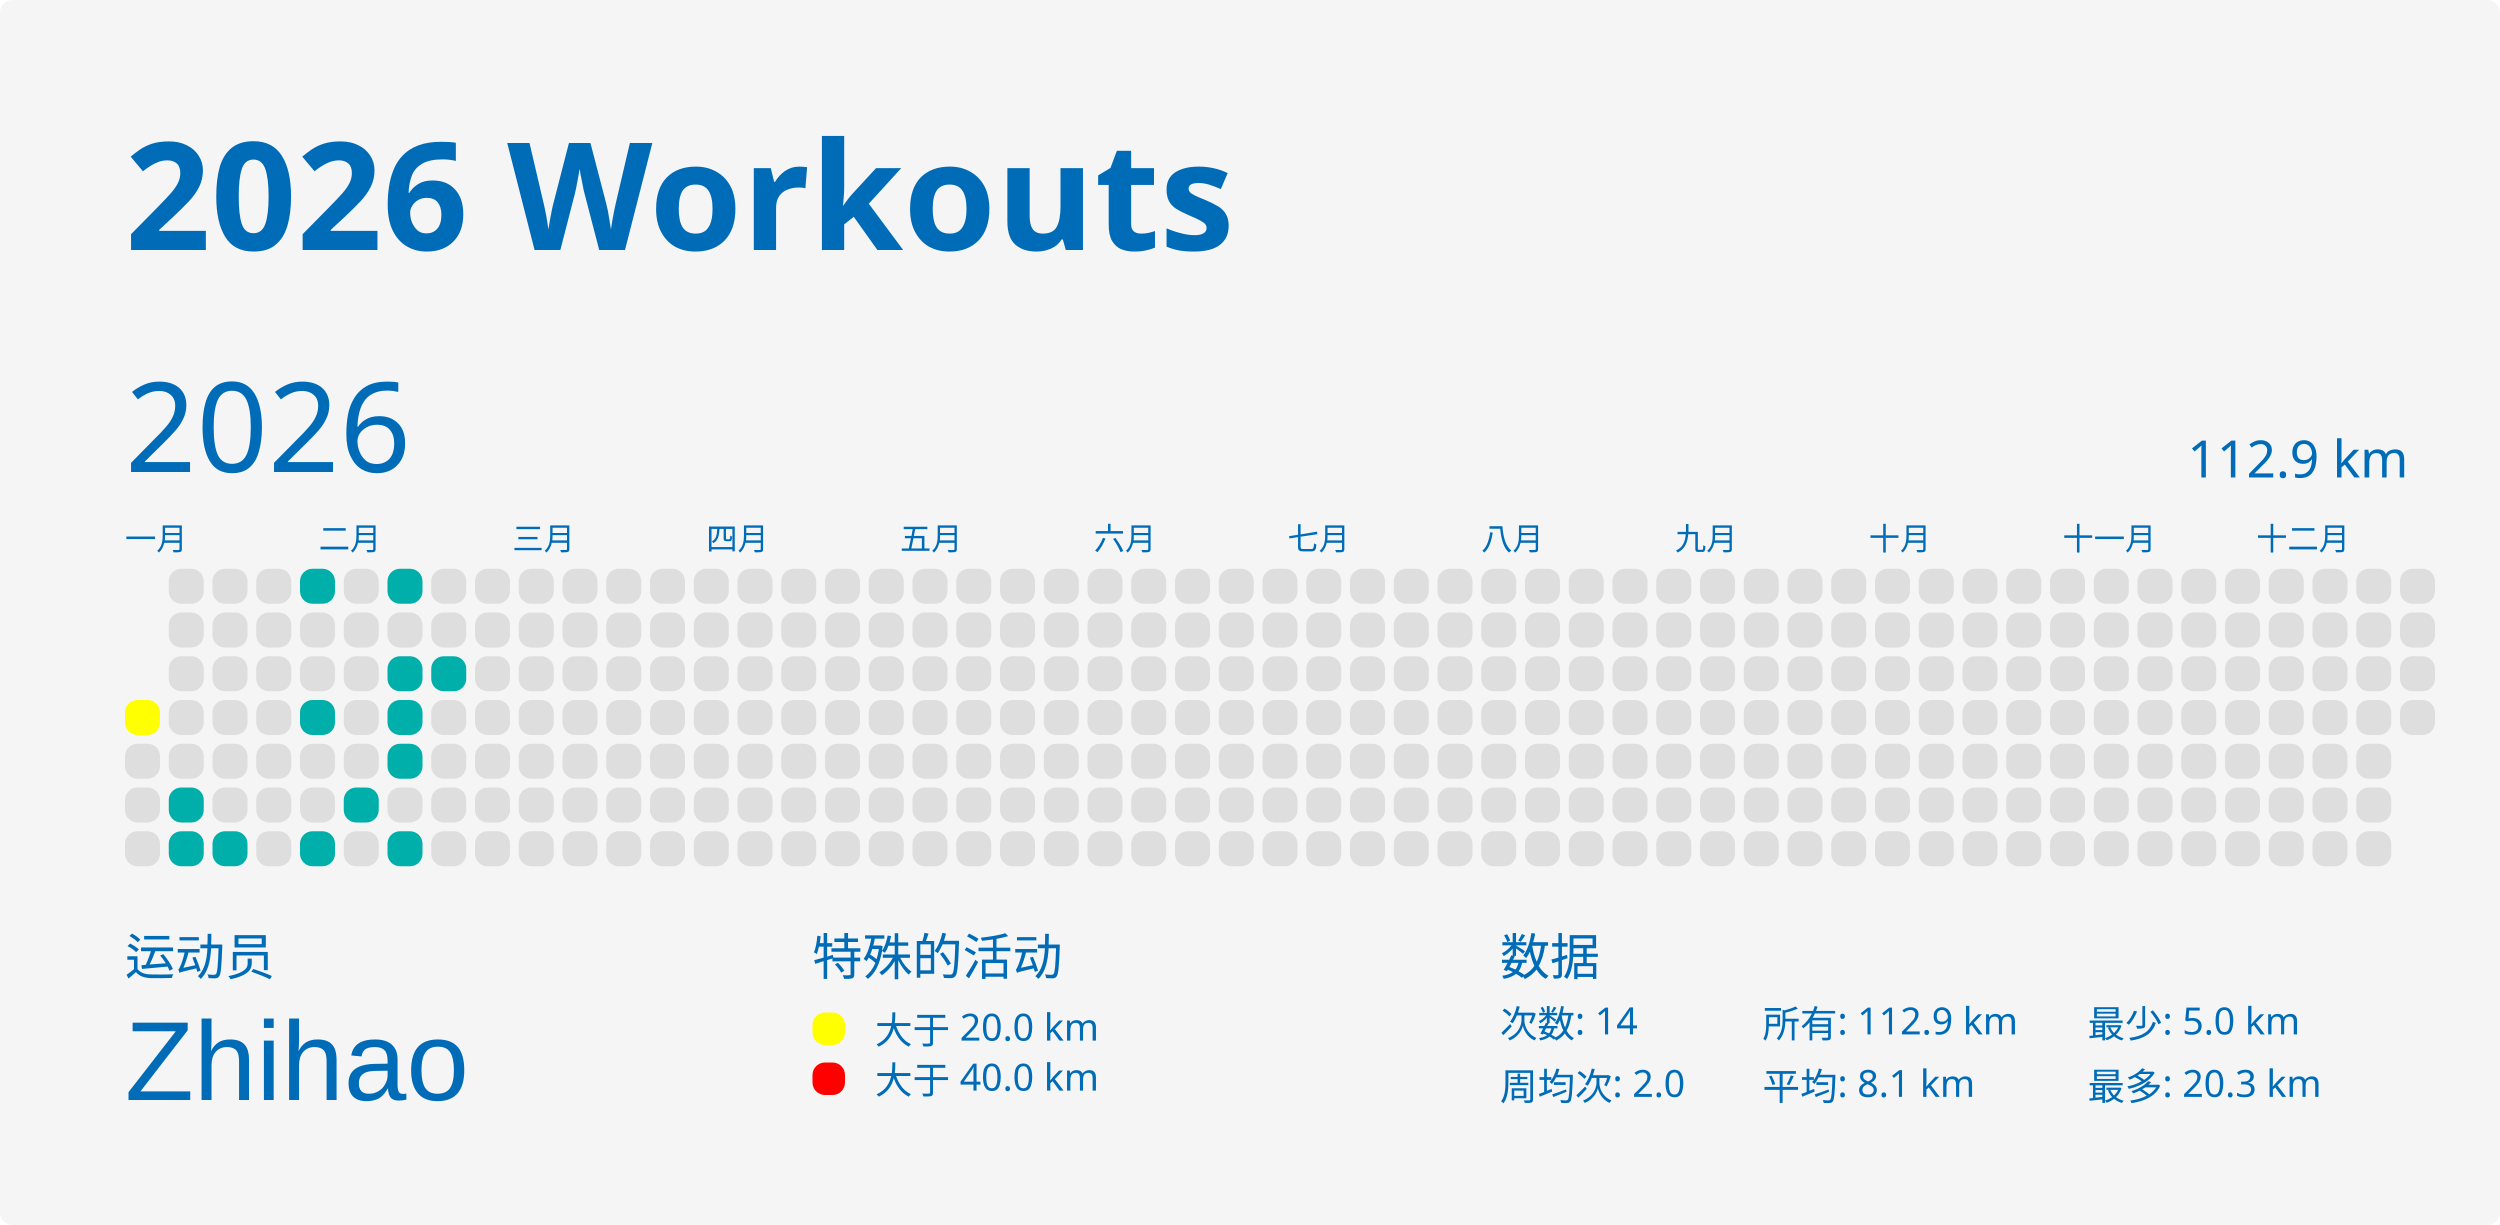
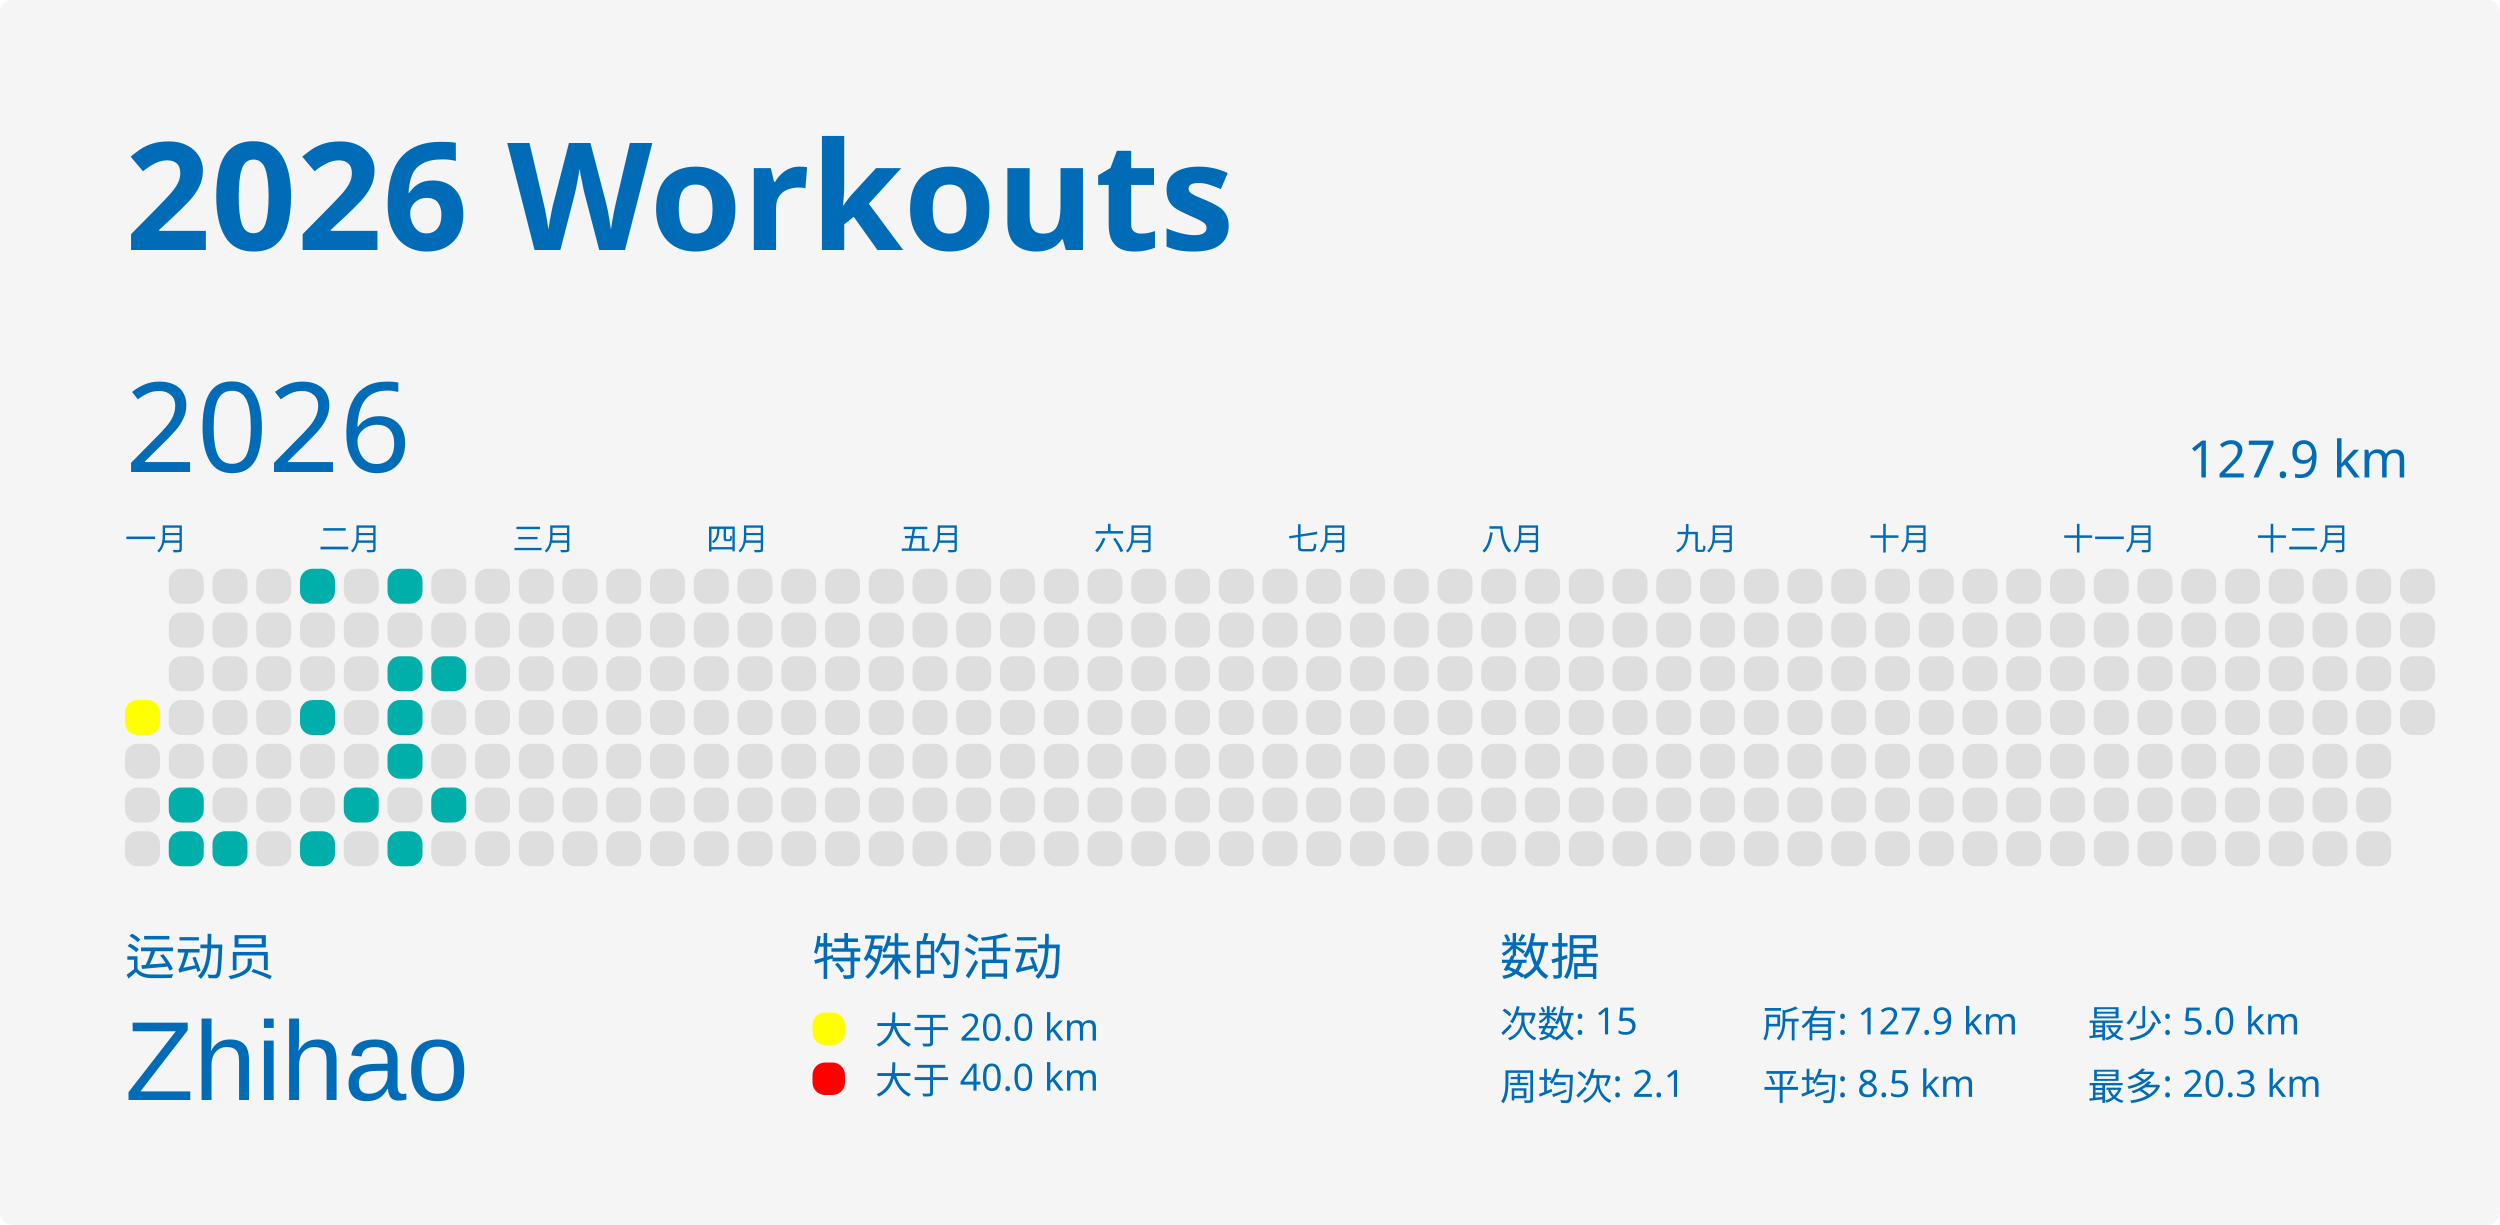
<svg xmlns="http://www.w3.org/2000/svg" baseProfile="full" height="98mm" version="1.1" viewBox="0,0,200,98" width="200mm">
  <defs />
  <rect fill="#f5f5f5" height="98" rx="1" ry="1" width="200" x="0" y="0" />
  <text fill="#006cb8" style="font-size:12px; font-family:MGI-Regular; font-weight:bold;" x="10" y="20">2026 Workouts</text>
  <text fill="#006cb8" style="font-size:4px; font-family:MGI-Regular" x="10" y="78">运动员</text>
  <text fill="#006cb8" style="font-size:9px; font-family:Arial" x="10" y="88">Zhihao</text>
  <text fill="#006cb8" style="font-size:4px; font-family:MGI-Regular" x="65" y="78">特殊的活动</text>
  <rect fill="yellow" height="2.6" rx="1" ry="1" width="2.6" x="65" y="81" />
  <text fill="#006cb8" style="font-size:3px; font-family:MGI-Regular" x="70" y="83.5">大于 20.0 km</text>
  <rect fill="red" height="2.6" rx="1" ry="1" width="2.6" x="65" y="85" />
  <text fill="#006cb8" style="font-size:3px; font-family:MGI-Regular" x="70" y="87.5">大于 40.0 km</text>
  <text fill="#006cb8" style="font-size:4px; font-family:MGI-Regular" x="120" y="78">数据</text>
-   <text fill="#006cb8" style="font-size:3px; font-family:MGI-Regular" x="120" y="83">次数: 14</text>
-   <text fill="#006cb8" style="font-size:3px; font-family:MGI-Regular" x="120" y="88">周均次: 2.0</text>
-   <text fill="#006cb8" style="font-size:3px; font-family:MGI-Regular" x="141" y="83">所有: 112.9 km</text>
-   <text fill="#006cb8" style="font-size:3px; font-family:MGI-Regular" x="141" y="88">平均: 8.1 km</text>
+   <text fill="#006cb8" style="font-size:3px; font-family:MGI-Regular" x="120" y="83">次数: 15</text>
+   <text fill="#006cb8" style="font-size:3px; font-family:MGI-Regular" x="120" y="88">周均次: 2.1</text>
+   <text fill="#006cb8" style="font-size:3px; font-family:MGI-Regular" x="141" y="83">所有: 127.9 km</text>
+   <text fill="#006cb8" style="font-size:3px; font-family:MGI-Regular" x="141" y="88">平均: 8.5 km</text>
  <text fill="#006cb8" style="font-size:3px; font-family:MGI-Regular" x="167" y="83">最少: 5.0 km</text>
  <text fill="#006cb8" style="font-size:3px; font-family:MGI-Regular" x="167" y="88">最多: 20.3 km</text>
  <text dominant-baseline="hanging" fill="#006cb8" style="font-size:10.0px; font-family:MGI-Regular;" x="10" y="30">2026</text>
-   <text dominant-baseline="hanging" fill="#006cb8" style="font-size:4.125px; font-family:MGI-Regular;" x="175" y="35">112.9 km</text>
+   <text dominant-baseline="hanging" fill="#006cb8" style="font-size:4.125px; font-family:MGI-Regular;" x="175" y="35">127.9 km</text>
  <text fill="#006cb8" style="font-size:2.5px; font-family:MGI-Regular" x="10.0" y="44">一月</text>
  <text fill="#006cb8" style="font-size:2.5px; font-family:MGI-Regular" x="25.5" y="44">二月</text>
  <text fill="#006cb8" style="font-size:2.5px; font-family:MGI-Regular" x="41.0" y="44">三月</text>
  <text fill="#006cb8" style="font-size:2.5px; font-family:MGI-Regular" x="56.5" y="44">四月</text>
  <text fill="#006cb8" style="font-size:2.5px; font-family:MGI-Regular" x="72.0" y="44">五月</text>
  <text fill="#006cb8" style="font-size:2.5px; font-family:MGI-Regular" x="87.5" y="44">六月</text>
  <text fill="#006cb8" style="font-size:2.5px; font-family:MGI-Regular" x="103.0" y="44">七月</text>
  <text fill="#006cb8" style="font-size:2.5px; font-family:MGI-Regular" x="118.5" y="44">八月</text>
  <text fill="#006cb8" style="font-size:2.5px; font-family:MGI-Regular" x="134.0" y="44">九月</text>
  <text fill="#006cb8" style="font-size:2.5px; font-family:MGI-Regular" x="149.5" y="44">十月</text>
  <text fill="#006cb8" style="font-size:2.5px; font-family:MGI-Regular" x="165.0" y="44">十一月</text>
  <text fill="#006cb8" style="font-size:2.5px; font-family:MGI-Regular" x="180.5" y="44">十二月</text>
  <rect fill="yellow" height="2.8" rx="1" ry="1" width="2.8" x="10.0" y="56.0" />
  <rect fill="#dedede" height="2.8" rx="1" ry="1" width="2.8" x="10.0" y="59.5" />
  <rect fill="#dedede" height="2.8" rx="1" ry="1" width="2.8" x="10.0" y="63.0" />
  <rect fill="#dedede" height="2.8" rx="1" ry="1" width="2.8" x="10.0" y="66.5" />
  <rect fill="#dedede" height="2.8" rx="1" ry="1" width="2.8" x="13.5" y="45.5" />
  <rect fill="#dedede" height="2.8" rx="1" ry="1" width="2.8" x="13.5" y="49.0" />
  <rect fill="#dedede" height="2.8" rx="1" ry="1" width="2.8" x="13.5" y="52.5" />
  <rect fill="#dedede" height="2.8" rx="1" ry="1" width="2.8" x="13.5" y="56.0" />
  <rect fill="#dedede" height="2.8" rx="1" ry="1" width="2.8" x="13.5" y="59.5" />
  <rect fill="#00AFAA" height="2.8" rx="1" ry="1" width="2.8" x="13.5" y="63.0" />
  <rect fill="#00AFAA" height="2.8" rx="1" ry="1" width="2.8" x="13.5" y="66.5" />
  <rect fill="#dedede" height="2.8" rx="1" ry="1" width="2.8" x="17.0" y="45.5" />
  <rect fill="#dedede" height="2.8" rx="1" ry="1" width="2.8" x="17.0" y="49.0" />
  <rect fill="#dedede" height="2.8" rx="1" ry="1" width="2.8" x="17.0" y="52.5" />
  <rect fill="#dedede" height="2.8" rx="1" ry="1" width="2.8" x="17.0" y="56.0" />
  <rect fill="#dedede" height="2.8" rx="1" ry="1" width="2.8" x="17.0" y="59.5" />
  <rect fill="#dedede" height="2.8" rx="1" ry="1" width="2.8" x="17.0" y="63.0" />
  <rect fill="#00AFAA" height="2.8" rx="1" ry="1" width="2.8" x="17.0" y="66.5" />
  <rect fill="#dedede" height="2.8" rx="1" ry="1" width="2.8" x="20.5" y="45.5" />
  <rect fill="#dedede" height="2.8" rx="1" ry="1" width="2.8" x="20.5" y="49.0" />
  <rect fill="#dedede" height="2.8" rx="1" ry="1" width="2.8" x="20.5" y="52.5" />
  <rect fill="#dedede" height="2.8" rx="1" ry="1" width="2.8" x="20.5" y="56.0" />
  <rect fill="#dedede" height="2.8" rx="1" ry="1" width="2.8" x="20.5" y="59.5" />
  <rect fill="#dedede" height="2.8" rx="1" ry="1" width="2.8" x="20.5" y="63.0" />
  <rect fill="#dedede" height="2.8" rx="1" ry="1" width="2.8" x="20.5" y="66.5" />
  <rect fill="#00AFAA" height="2.8" rx="1" ry="1" width="2.8" x="24.0" y="45.5" />
  <rect fill="#dedede" height="2.8" rx="1" ry="1" width="2.8" x="24.0" y="49.0" />
  <rect fill="#dedede" height="2.8" rx="1" ry="1" width="2.8" x="24.0" y="52.5" />
  <rect fill="#00AFAA" height="2.8" rx="1" ry="1" width="2.8" x="24.0" y="56.0" />
  <rect fill="#dedede" height="2.8" rx="1" ry="1" width="2.8" x="24.0" y="59.5" />
  <rect fill="#dedede" height="2.8" rx="1" ry="1" width="2.8" x="24.0" y="63.0" />
  <rect fill="#00AFAA" height="2.8" rx="1" ry="1" width="2.8" x="24.0" y="66.5" />
  <rect fill="#dedede" height="2.8" rx="1" ry="1" width="2.8" x="27.5" y="45.5" />
  <rect fill="#dedede" height="2.8" rx="1" ry="1" width="2.8" x="27.5" y="49.0" />
  <rect fill="#dedede" height="2.8" rx="1" ry="1" width="2.8" x="27.5" y="52.5" />
  <rect fill="#dedede" height="2.8" rx="1" ry="1" width="2.8" x="27.5" y="56.0" />
  <rect fill="#dedede" height="2.8" rx="1" ry="1" width="2.8" x="27.5" y="59.5" />
  <rect fill="#00AFAA" height="2.8" rx="1" ry="1" width="2.8" x="27.5" y="63.0" />
  <rect fill="#dedede" height="2.8" rx="1" ry="1" width="2.8" x="27.5" y="66.5" />
  <rect fill="#00AFAA" height="2.8" rx="1" ry="1" width="2.8" x="31.0" y="45.5" />
  <rect fill="#dedede" height="2.8" rx="1" ry="1" width="2.8" x="31.0" y="49.0" />
  <rect fill="#00AFAA" height="2.8" rx="1" ry="1" width="2.8" x="31.0" y="52.5" />
  <rect fill="#00AFAA" height="2.8" rx="1" ry="1" width="2.8" x="31.0" y="56.0" />
  <rect fill="#00AFAA" height="2.8" rx="1" ry="1" width="2.8" x="31.0" y="59.5" />
  <rect fill="#dedede" height="2.8" rx="1" ry="1" width="2.8" x="31.0" y="63.0" />
  <rect fill="#00AFAA" height="2.8" rx="1" ry="1" width="2.8" x="31.0" y="66.5" />
  <rect fill="#dedede" height="2.8" rx="1" ry="1" width="2.8" x="34.5" y="45.5" />
  <rect fill="#dedede" height="2.8" rx="1" ry="1" width="2.8" x="34.5" y="49.0" />
  <rect fill="#00AFAA" height="2.8" rx="1" ry="1" width="2.8" x="34.5" y="52.5" />
  <rect fill="#dedede" height="2.8" rx="1" ry="1" width="2.8" x="34.5" y="56.0" />
  <rect fill="#dedede" height="2.8" rx="1" ry="1" width="2.8" x="34.5" y="59.5" />
-   <rect fill="#dedede" height="2.8" rx="1" ry="1" width="2.8" x="34.5" y="63.0" />
+   <rect fill="#00AFAA" height="2.8" rx="1" ry="1" width="2.8" x="34.5" y="63.0" />
  <rect fill="#dedede" height="2.8" rx="1" ry="1" width="2.8" x="34.5" y="66.5" />
  <rect fill="#dedede" height="2.8" rx="1" ry="1" width="2.8" x="38.0" y="45.5" />
  <rect fill="#dedede" height="2.8" rx="1" ry="1" width="2.8" x="38.0" y="49.0" />
  <rect fill="#dedede" height="2.8" rx="1" ry="1" width="2.8" x="38.0" y="52.5" />
  <rect fill="#dedede" height="2.8" rx="1" ry="1" width="2.8" x="38.0" y="56.0" />
  <rect fill="#dedede" height="2.8" rx="1" ry="1" width="2.8" x="38.0" y="59.5" />
  <rect fill="#dedede" height="2.8" rx="1" ry="1" width="2.8" x="38.0" y="63.0" />
  <rect fill="#dedede" height="2.8" rx="1" ry="1" width="2.8" x="38.0" y="66.5" />
  <rect fill="#dedede" height="2.8" rx="1" ry="1" width="2.8" x="41.5" y="45.5" />
  <rect fill="#dedede" height="2.8" rx="1" ry="1" width="2.8" x="41.5" y="49.0" />
  <rect fill="#dedede" height="2.8" rx="1" ry="1" width="2.8" x="41.5" y="52.5" />
  <rect fill="#dedede" height="2.8" rx="1" ry="1" width="2.8" x="41.5" y="56.0" />
  <rect fill="#dedede" height="2.8" rx="1" ry="1" width="2.8" x="41.5" y="59.5" />
  <rect fill="#dedede" height="2.8" rx="1" ry="1" width="2.8" x="41.5" y="63.0" />
  <rect fill="#dedede" height="2.8" rx="1" ry="1" width="2.8" x="41.5" y="66.5" />
  <rect fill="#dedede" height="2.8" rx="1" ry="1" width="2.8" x="45.0" y="45.5" />
  <rect fill="#dedede" height="2.8" rx="1" ry="1" width="2.8" x="45.0" y="49.0" />
  <rect fill="#dedede" height="2.8" rx="1" ry="1" width="2.8" x="45.0" y="52.5" />
  <rect fill="#dedede" height="2.8" rx="1" ry="1" width="2.8" x="45.0" y="56.0" />
  <rect fill="#dedede" height="2.8" rx="1" ry="1" width="2.8" x="45.0" y="59.5" />
  <rect fill="#dedede" height="2.8" rx="1" ry="1" width="2.8" x="45.0" y="63.0" />
  <rect fill="#dedede" height="2.8" rx="1" ry="1" width="2.8" x="45.0" y="66.5" />
  <rect fill="#dedede" height="2.8" rx="1" ry="1" width="2.8" x="48.5" y="45.5" />
  <rect fill="#dedede" height="2.8" rx="1" ry="1" width="2.8" x="48.5" y="49.0" />
  <rect fill="#dedede" height="2.8" rx="1" ry="1" width="2.8" x="48.5" y="52.5" />
  <rect fill="#dedede" height="2.8" rx="1" ry="1" width="2.8" x="48.5" y="56.0" />
  <rect fill="#dedede" height="2.8" rx="1" ry="1" width="2.8" x="48.5" y="59.5" />
  <rect fill="#dedede" height="2.8" rx="1" ry="1" width="2.8" x="48.5" y="63.0" />
  <rect fill="#dedede" height="2.8" rx="1" ry="1" width="2.8" x="48.5" y="66.5" />
  <rect fill="#dedede" height="2.8" rx="1" ry="1" width="2.8" x="52.0" y="45.5" />
  <rect fill="#dedede" height="2.8" rx="1" ry="1" width="2.8" x="52.0" y="49.0" />
  <rect fill="#dedede" height="2.8" rx="1" ry="1" width="2.8" x="52.0" y="52.5" />
  <rect fill="#dedede" height="2.8" rx="1" ry="1" width="2.8" x="52.0" y="56.0" />
  <rect fill="#dedede" height="2.8" rx="1" ry="1" width="2.8" x="52.0" y="59.5" />
  <rect fill="#dedede" height="2.8" rx="1" ry="1" width="2.8" x="52.0" y="63.0" />
  <rect fill="#dedede" height="2.8" rx="1" ry="1" width="2.8" x="52.0" y="66.5" />
  <rect fill="#dedede" height="2.8" rx="1" ry="1" width="2.8" x="55.5" y="45.5" />
  <rect fill="#dedede" height="2.8" rx="1" ry="1" width="2.8" x="55.5" y="49.0" />
  <rect fill="#dedede" height="2.8" rx="1" ry="1" width="2.8" x="55.5" y="52.5" />
  <rect fill="#dedede" height="2.8" rx="1" ry="1" width="2.8" x="55.5" y="56.0" />
  <rect fill="#dedede" height="2.8" rx="1" ry="1" width="2.8" x="55.5" y="59.5" />
  <rect fill="#dedede" height="2.8" rx="1" ry="1" width="2.8" x="55.5" y="63.0" />
  <rect fill="#dedede" height="2.8" rx="1" ry="1" width="2.8" x="55.5" y="66.5" />
  <rect fill="#dedede" height="2.8" rx="1" ry="1" width="2.8" x="59.0" y="45.5" />
  <rect fill="#dedede" height="2.8" rx="1" ry="1" width="2.8" x="59.0" y="49.0" />
  <rect fill="#dedede" height="2.8" rx="1" ry="1" width="2.8" x="59.0" y="52.5" />
  <rect fill="#dedede" height="2.8" rx="1" ry="1" width="2.8" x="59.0" y="56.0" />
  <rect fill="#dedede" height="2.8" rx="1" ry="1" width="2.8" x="59.0" y="59.5" />
  <rect fill="#dedede" height="2.8" rx="1" ry="1" width="2.8" x="59.0" y="63.0" />
  <rect fill="#dedede" height="2.8" rx="1" ry="1" width="2.8" x="59.0" y="66.5" />
  <rect fill="#dedede" height="2.8" rx="1" ry="1" width="2.8" x="62.5" y="45.5" />
  <rect fill="#dedede" height="2.8" rx="1" ry="1" width="2.8" x="62.5" y="49.0" />
  <rect fill="#dedede" height="2.8" rx="1" ry="1" width="2.8" x="62.5" y="52.5" />
  <rect fill="#dedede" height="2.8" rx="1" ry="1" width="2.8" x="62.5" y="56.0" />
  <rect fill="#dedede" height="2.8" rx="1" ry="1" width="2.8" x="62.5" y="59.5" />
  <rect fill="#dedede" height="2.8" rx="1" ry="1" width="2.8" x="62.5" y="63.0" />
  <rect fill="#dedede" height="2.8" rx="1" ry="1" width="2.8" x="62.5" y="66.5" />
  <rect fill="#dedede" height="2.8" rx="1" ry="1" width="2.8" x="66.0" y="45.5" />
  <rect fill="#dedede" height="2.8" rx="1" ry="1" width="2.8" x="66.0" y="49.0" />
  <rect fill="#dedede" height="2.8" rx="1" ry="1" width="2.8" x="66.0" y="52.5" />
  <rect fill="#dedede" height="2.8" rx="1" ry="1" width="2.8" x="66.0" y="56.0" />
  <rect fill="#dedede" height="2.8" rx="1" ry="1" width="2.8" x="66.0" y="59.5" />
  <rect fill="#dedede" height="2.8" rx="1" ry="1" width="2.8" x="66.0" y="63.0" />
  <rect fill="#dedede" height="2.8" rx="1" ry="1" width="2.8" x="66.0" y="66.5" />
  <rect fill="#dedede" height="2.8" rx="1" ry="1" width="2.8" x="69.5" y="45.5" />
  <rect fill="#dedede" height="2.8" rx="1" ry="1" width="2.8" x="69.5" y="49.0" />
  <rect fill="#dedede" height="2.8" rx="1" ry="1" width="2.8" x="69.5" y="52.5" />
  <rect fill="#dedede" height="2.8" rx="1" ry="1" width="2.8" x="69.5" y="56.0" />
  <rect fill="#dedede" height="2.8" rx="1" ry="1" width="2.8" x="69.5" y="59.5" />
  <rect fill="#dedede" height="2.8" rx="1" ry="1" width="2.8" x="69.5" y="63.0" />
  <rect fill="#dedede" height="2.8" rx="1" ry="1" width="2.8" x="69.5" y="66.5" />
  <rect fill="#dedede" height="2.8" rx="1" ry="1" width="2.8" x="73.0" y="45.5" />
  <rect fill="#dedede" height="2.8" rx="1" ry="1" width="2.8" x="73.0" y="49.0" />
  <rect fill="#dedede" height="2.8" rx="1" ry="1" width="2.8" x="73.0" y="52.5" />
  <rect fill="#dedede" height="2.8" rx="1" ry="1" width="2.8" x="73.0" y="56.0" />
  <rect fill="#dedede" height="2.8" rx="1" ry="1" width="2.8" x="73.0" y="59.5" />
  <rect fill="#dedede" height="2.8" rx="1" ry="1" width="2.8" x="73.0" y="63.0" />
  <rect fill="#dedede" height="2.8" rx="1" ry="1" width="2.8" x="73.0" y="66.5" />
  <rect fill="#dedede" height="2.8" rx="1" ry="1" width="2.8" x="76.5" y="45.5" />
  <rect fill="#dedede" height="2.8" rx="1" ry="1" width="2.8" x="76.5" y="49.0" />
  <rect fill="#dedede" height="2.8" rx="1" ry="1" width="2.8" x="76.5" y="52.5" />
  <rect fill="#dedede" height="2.8" rx="1" ry="1" width="2.8" x="76.5" y="56.0" />
  <rect fill="#dedede" height="2.8" rx="1" ry="1" width="2.8" x="76.5" y="59.5" />
  <rect fill="#dedede" height="2.8" rx="1" ry="1" width="2.8" x="76.5" y="63.0" />
  <rect fill="#dedede" height="2.8" rx="1" ry="1" width="2.8" x="76.5" y="66.5" />
  <rect fill="#dedede" height="2.8" rx="1" ry="1" width="2.8" x="80.0" y="45.5" />
  <rect fill="#dedede" height="2.8" rx="1" ry="1" width="2.8" x="80.0" y="49.0" />
  <rect fill="#dedede" height="2.8" rx="1" ry="1" width="2.8" x="80.0" y="52.5" />
  <rect fill="#dedede" height="2.8" rx="1" ry="1" width="2.8" x="80.0" y="56.0" />
  <rect fill="#dedede" height="2.8" rx="1" ry="1" width="2.8" x="80.0" y="59.5" />
  <rect fill="#dedede" height="2.8" rx="1" ry="1" width="2.8" x="80.0" y="63.0" />
  <rect fill="#dedede" height="2.8" rx="1" ry="1" width="2.8" x="80.0" y="66.5" />
  <rect fill="#dedede" height="2.8" rx="1" ry="1" width="2.8" x="83.5" y="45.5" />
  <rect fill="#dedede" height="2.8" rx="1" ry="1" width="2.8" x="83.5" y="49.0" />
  <rect fill="#dedede" height="2.8" rx="1" ry="1" width="2.8" x="83.5" y="52.5" />
  <rect fill="#dedede" height="2.8" rx="1" ry="1" width="2.8" x="83.5" y="56.0" />
  <rect fill="#dedede" height="2.8" rx="1" ry="1" width="2.8" x="83.5" y="59.5" />
  <rect fill="#dedede" height="2.8" rx="1" ry="1" width="2.8" x="83.5" y="63.0" />
  <rect fill="#dedede" height="2.8" rx="1" ry="1" width="2.8" x="83.5" y="66.5" />
  <rect fill="#dedede" height="2.8" rx="1" ry="1" width="2.8" x="87.0" y="45.5" />
  <rect fill="#dedede" height="2.8" rx="1" ry="1" width="2.8" x="87.0" y="49.0" />
  <rect fill="#dedede" height="2.8" rx="1" ry="1" width="2.8" x="87.0" y="52.5" />
  <rect fill="#dedede" height="2.8" rx="1" ry="1" width="2.8" x="87.0" y="56.0" />
  <rect fill="#dedede" height="2.8" rx="1" ry="1" width="2.8" x="87.0" y="59.5" />
  <rect fill="#dedede" height="2.8" rx="1" ry="1" width="2.8" x="87.0" y="63.0" />
  <rect fill="#dedede" height="2.8" rx="1" ry="1" width="2.8" x="87.0" y="66.5" />
  <rect fill="#dedede" height="2.8" rx="1" ry="1" width="2.8" x="90.5" y="45.5" />
  <rect fill="#dedede" height="2.8" rx="1" ry="1" width="2.8" x="90.5" y="49.0" />
  <rect fill="#dedede" height="2.8" rx="1" ry="1" width="2.8" x="90.5" y="52.5" />
  <rect fill="#dedede" height="2.8" rx="1" ry="1" width="2.8" x="90.5" y="56.0" />
  <rect fill="#dedede" height="2.8" rx="1" ry="1" width="2.8" x="90.5" y="59.5" />
  <rect fill="#dedede" height="2.8" rx="1" ry="1" width="2.8" x="90.5" y="63.0" />
  <rect fill="#dedede" height="2.8" rx="1" ry="1" width="2.8" x="90.5" y="66.5" />
  <rect fill="#dedede" height="2.8" rx="1" ry="1" width="2.8" x="94.0" y="45.5" />
  <rect fill="#dedede" height="2.8" rx="1" ry="1" width="2.8" x="94.0" y="49.0" />
  <rect fill="#dedede" height="2.8" rx="1" ry="1" width="2.8" x="94.0" y="52.5" />
  <rect fill="#dedede" height="2.8" rx="1" ry="1" width="2.8" x="94.0" y="56.0" />
  <rect fill="#dedede" height="2.8" rx="1" ry="1" width="2.8" x="94.0" y="59.5" />
  <rect fill="#dedede" height="2.8" rx="1" ry="1" width="2.8" x="94.0" y="63.0" />
  <rect fill="#dedede" height="2.8" rx="1" ry="1" width="2.8" x="94.0" y="66.5" />
  <rect fill="#dedede" height="2.8" rx="1" ry="1" width="2.8" x="97.5" y="45.5" />
  <rect fill="#dedede" height="2.8" rx="1" ry="1" width="2.8" x="97.5" y="49.0" />
  <rect fill="#dedede" height="2.8" rx="1" ry="1" width="2.8" x="97.5" y="52.5" />
  <rect fill="#dedede" height="2.8" rx="1" ry="1" width="2.8" x="97.5" y="56.0" />
  <rect fill="#dedede" height="2.8" rx="1" ry="1" width="2.8" x="97.5" y="59.5" />
  <rect fill="#dedede" height="2.8" rx="1" ry="1" width="2.8" x="97.5" y="63.0" />
  <rect fill="#dedede" height="2.8" rx="1" ry="1" width="2.8" x="97.5" y="66.5" />
  <rect fill="#dedede" height="2.8" rx="1" ry="1" width="2.8" x="101.0" y="45.5" />
  <rect fill="#dedede" height="2.8" rx="1" ry="1" width="2.8" x="101.0" y="49.0" />
  <rect fill="#dedede" height="2.8" rx="1" ry="1" width="2.8" x="101.0" y="52.5" />
  <rect fill="#dedede" height="2.8" rx="1" ry="1" width="2.8" x="101.0" y="56.0" />
  <rect fill="#dedede" height="2.8" rx="1" ry="1" width="2.8" x="101.0" y="59.5" />
  <rect fill="#dedede" height="2.8" rx="1" ry="1" width="2.8" x="101.0" y="63.0" />
  <rect fill="#dedede" height="2.8" rx="1" ry="1" width="2.8" x="101.0" y="66.5" />
  <rect fill="#dedede" height="2.8" rx="1" ry="1" width="2.8" x="104.5" y="45.5" />
  <rect fill="#dedede" height="2.8" rx="1" ry="1" width="2.8" x="104.5" y="49.0" />
  <rect fill="#dedede" height="2.8" rx="1" ry="1" width="2.8" x="104.5" y="52.5" />
  <rect fill="#dedede" height="2.8" rx="1" ry="1" width="2.8" x="104.5" y="56.0" />
  <rect fill="#dedede" height="2.8" rx="1" ry="1" width="2.8" x="104.5" y="59.5" />
  <rect fill="#dedede" height="2.8" rx="1" ry="1" width="2.8" x="104.5" y="63.0" />
  <rect fill="#dedede" height="2.8" rx="1" ry="1" width="2.8" x="104.5" y="66.5" />
  <rect fill="#dedede" height="2.8" rx="1" ry="1" width="2.8" x="108.0" y="45.5" />
  <rect fill="#dedede" height="2.8" rx="1" ry="1" width="2.8" x="108.0" y="49.0" />
  <rect fill="#dedede" height="2.8" rx="1" ry="1" width="2.8" x="108.0" y="52.5" />
  <rect fill="#dedede" height="2.8" rx="1" ry="1" width="2.8" x="108.0" y="56.0" />
  <rect fill="#dedede" height="2.8" rx="1" ry="1" width="2.8" x="108.0" y="59.5" />
  <rect fill="#dedede" height="2.8" rx="1" ry="1" width="2.8" x="108.0" y="63.0" />
  <rect fill="#dedede" height="2.8" rx="1" ry="1" width="2.8" x="108.0" y="66.5" />
  <rect fill="#dedede" height="2.8" rx="1" ry="1" width="2.8" x="111.5" y="45.5" />
  <rect fill="#dedede" height="2.8" rx="1" ry="1" width="2.8" x="111.5" y="49.0" />
  <rect fill="#dedede" height="2.8" rx="1" ry="1" width="2.8" x="111.5" y="52.5" />
  <rect fill="#dedede" height="2.8" rx="1" ry="1" width="2.8" x="111.5" y="56.0" />
  <rect fill="#dedede" height="2.8" rx="1" ry="1" width="2.8" x="111.5" y="59.5" />
  <rect fill="#dedede" height="2.8" rx="1" ry="1" width="2.8" x="111.5" y="63.0" />
  <rect fill="#dedede" height="2.8" rx="1" ry="1" width="2.8" x="111.5" y="66.5" />
  <rect fill="#dedede" height="2.8" rx="1" ry="1" width="2.8" x="115.0" y="45.5" />
  <rect fill="#dedede" height="2.8" rx="1" ry="1" width="2.8" x="115.0" y="49.0" />
  <rect fill="#dedede" height="2.8" rx="1" ry="1" width="2.8" x="115.0" y="52.5" />
  <rect fill="#dedede" height="2.8" rx="1" ry="1" width="2.8" x="115.0" y="56.0" />
  <rect fill="#dedede" height="2.8" rx="1" ry="1" width="2.8" x="115.0" y="59.5" />
  <rect fill="#dedede" height="2.8" rx="1" ry="1" width="2.8" x="115.0" y="63.0" />
  <rect fill="#dedede" height="2.8" rx="1" ry="1" width="2.8" x="115.0" y="66.5" />
  <rect fill="#dedede" height="2.8" rx="1" ry="1" width="2.8" x="118.5" y="45.5" />
  <rect fill="#dedede" height="2.8" rx="1" ry="1" width="2.8" x="118.5" y="49.0" />
  <rect fill="#dedede" height="2.8" rx="1" ry="1" width="2.8" x="118.5" y="52.5" />
  <rect fill="#dedede" height="2.8" rx="1" ry="1" width="2.8" x="118.5" y="56.0" />
  <rect fill="#dedede" height="2.8" rx="1" ry="1" width="2.8" x="118.5" y="59.5" />
  <rect fill="#dedede" height="2.8" rx="1" ry="1" width="2.8" x="118.5" y="63.0" />
  <rect fill="#dedede" height="2.8" rx="1" ry="1" width="2.8" x="118.5" y="66.5" />
  <rect fill="#dedede" height="2.8" rx="1" ry="1" width="2.8" x="122.0" y="45.5" />
  <rect fill="#dedede" height="2.8" rx="1" ry="1" width="2.8" x="122.0" y="49.0" />
  <rect fill="#dedede" height="2.8" rx="1" ry="1" width="2.8" x="122.0" y="52.5" />
  <rect fill="#dedede" height="2.8" rx="1" ry="1" width="2.8" x="122.0" y="56.0" />
  <rect fill="#dedede" height="2.8" rx="1" ry="1" width="2.8" x="122.0" y="59.5" />
  <rect fill="#dedede" height="2.8" rx="1" ry="1" width="2.8" x="122.0" y="63.0" />
  <rect fill="#dedede" height="2.8" rx="1" ry="1" width="2.8" x="122.0" y="66.5" />
  <rect fill="#dedede" height="2.8" rx="1" ry="1" width="2.8" x="125.5" y="45.5" />
  <rect fill="#dedede" height="2.8" rx="1" ry="1" width="2.8" x="125.5" y="49.0" />
  <rect fill="#dedede" height="2.8" rx="1" ry="1" width="2.8" x="125.5" y="52.5" />
  <rect fill="#dedede" height="2.8" rx="1" ry="1" width="2.8" x="125.5" y="56.0" />
  <rect fill="#dedede" height="2.8" rx="1" ry="1" width="2.8" x="125.5" y="59.5" />
  <rect fill="#dedede" height="2.8" rx="1" ry="1" width="2.8" x="125.5" y="63.0" />
  <rect fill="#dedede" height="2.8" rx="1" ry="1" width="2.8" x="125.5" y="66.5" />
  <rect fill="#dedede" height="2.8" rx="1" ry="1" width="2.8" x="129.0" y="45.5" />
  <rect fill="#dedede" height="2.8" rx="1" ry="1" width="2.8" x="129.0" y="49.0" />
  <rect fill="#dedede" height="2.8" rx="1" ry="1" width="2.8" x="129.0" y="52.5" />
  <rect fill="#dedede" height="2.8" rx="1" ry="1" width="2.8" x="129.0" y="56.0" />
  <rect fill="#dedede" height="2.8" rx="1" ry="1" width="2.8" x="129.0" y="59.5" />
  <rect fill="#dedede" height="2.8" rx="1" ry="1" width="2.8" x="129.0" y="63.0" />
  <rect fill="#dedede" height="2.8" rx="1" ry="1" width="2.8" x="129.0" y="66.5" />
  <rect fill="#dedede" height="2.8" rx="1" ry="1" width="2.8" x="132.5" y="45.5" />
  <rect fill="#dedede" height="2.8" rx="1" ry="1" width="2.8" x="132.5" y="49.0" />
  <rect fill="#dedede" height="2.8" rx="1" ry="1" width="2.8" x="132.5" y="52.5" />
  <rect fill="#dedede" height="2.8" rx="1" ry="1" width="2.8" x="132.5" y="56.0" />
  <rect fill="#dedede" height="2.8" rx="1" ry="1" width="2.8" x="132.5" y="59.5" />
  <rect fill="#dedede" height="2.8" rx="1" ry="1" width="2.8" x="132.5" y="63.0" />
  <rect fill="#dedede" height="2.8" rx="1" ry="1" width="2.8" x="132.5" y="66.5" />
  <rect fill="#dedede" height="2.8" rx="1" ry="1" width="2.8" x="136.0" y="45.5" />
  <rect fill="#dedede" height="2.8" rx="1" ry="1" width="2.8" x="136.0" y="49.0" />
  <rect fill="#dedede" height="2.8" rx="1" ry="1" width="2.8" x="136.0" y="52.5" />
  <rect fill="#dedede" height="2.8" rx="1" ry="1" width="2.8" x="136.0" y="56.0" />
  <rect fill="#dedede" height="2.8" rx="1" ry="1" width="2.8" x="136.0" y="59.5" />
  <rect fill="#dedede" height="2.8" rx="1" ry="1" width="2.8" x="136.0" y="63.0" />
  <rect fill="#dedede" height="2.8" rx="1" ry="1" width="2.8" x="136.0" y="66.5" />
  <rect fill="#dedede" height="2.8" rx="1" ry="1" width="2.8" x="139.5" y="45.5" />
  <rect fill="#dedede" height="2.8" rx="1" ry="1" width="2.8" x="139.5" y="49.0" />
  <rect fill="#dedede" height="2.8" rx="1" ry="1" width="2.8" x="139.5" y="52.5" />
  <rect fill="#dedede" height="2.8" rx="1" ry="1" width="2.8" x="139.5" y="56.0" />
  <rect fill="#dedede" height="2.8" rx="1" ry="1" width="2.8" x="139.5" y="59.5" />
  <rect fill="#dedede" height="2.8" rx="1" ry="1" width="2.8" x="139.5" y="63.0" />
  <rect fill="#dedede" height="2.8" rx="1" ry="1" width="2.8" x="139.5" y="66.5" />
  <rect fill="#dedede" height="2.8" rx="1" ry="1" width="2.8" x="143.0" y="45.5" />
  <rect fill="#dedede" height="2.8" rx="1" ry="1" width="2.8" x="143.0" y="49.0" />
  <rect fill="#dedede" height="2.8" rx="1" ry="1" width="2.8" x="143.0" y="52.5" />
  <rect fill="#dedede" height="2.8" rx="1" ry="1" width="2.8" x="143.0" y="56.0" />
  <rect fill="#dedede" height="2.8" rx="1" ry="1" width="2.8" x="143.0" y="59.5" />
  <rect fill="#dedede" height="2.8" rx="1" ry="1" width="2.8" x="143.0" y="63.0" />
  <rect fill="#dedede" height="2.8" rx="1" ry="1" width="2.8" x="143.0" y="66.5" />
  <rect fill="#dedede" height="2.8" rx="1" ry="1" width="2.8" x="146.5" y="45.5" />
  <rect fill="#dedede" height="2.8" rx="1" ry="1" width="2.8" x="146.5" y="49.0" />
  <rect fill="#dedede" height="2.8" rx="1" ry="1" width="2.8" x="146.5" y="52.5" />
  <rect fill="#dedede" height="2.8" rx="1" ry="1" width="2.8" x="146.5" y="56.0" />
  <rect fill="#dedede" height="2.8" rx="1" ry="1" width="2.8" x="146.5" y="59.5" />
  <rect fill="#dedede" height="2.8" rx="1" ry="1" width="2.8" x="146.5" y="63.0" />
  <rect fill="#dedede" height="2.8" rx="1" ry="1" width="2.8" x="146.5" y="66.5" />
  <rect fill="#dedede" height="2.8" rx="1" ry="1" width="2.8" x="150.0" y="45.5" />
  <rect fill="#dedede" height="2.8" rx="1" ry="1" width="2.8" x="150.0" y="49.0" />
  <rect fill="#dedede" height="2.8" rx="1" ry="1" width="2.8" x="150.0" y="52.5" />
  <rect fill="#dedede" height="2.8" rx="1" ry="1" width="2.8" x="150.0" y="56.0" />
  <rect fill="#dedede" height="2.8" rx="1" ry="1" width="2.8" x="150.0" y="59.5" />
  <rect fill="#dedede" height="2.8" rx="1" ry="1" width="2.8" x="150.0" y="63.0" />
  <rect fill="#dedede" height="2.8" rx="1" ry="1" width="2.8" x="150.0" y="66.5" />
  <rect fill="#dedede" height="2.8" rx="1" ry="1" width="2.8" x="153.5" y="45.5" />
  <rect fill="#dedede" height="2.8" rx="1" ry="1" width="2.8" x="153.5" y="49.0" />
  <rect fill="#dedede" height="2.8" rx="1" ry="1" width="2.8" x="153.5" y="52.5" />
  <rect fill="#dedede" height="2.8" rx="1" ry="1" width="2.8" x="153.5" y="56.0" />
  <rect fill="#dedede" height="2.8" rx="1" ry="1" width="2.8" x="153.5" y="59.5" />
  <rect fill="#dedede" height="2.8" rx="1" ry="1" width="2.8" x="153.5" y="63.0" />
  <rect fill="#dedede" height="2.8" rx="1" ry="1" width="2.8" x="153.5" y="66.5" />
  <rect fill="#dedede" height="2.8" rx="1" ry="1" width="2.8" x="157.0" y="45.5" />
  <rect fill="#dedede" height="2.8" rx="1" ry="1" width="2.8" x="157.0" y="49.0" />
  <rect fill="#dedede" height="2.8" rx="1" ry="1" width="2.8" x="157.0" y="52.5" />
  <rect fill="#dedede" height="2.8" rx="1" ry="1" width="2.8" x="157.0" y="56.0" />
  <rect fill="#dedede" height="2.8" rx="1" ry="1" width="2.8" x="157.0" y="59.5" />
  <rect fill="#dedede" height="2.8" rx="1" ry="1" width="2.8" x="157.0" y="63.0" />
  <rect fill="#dedede" height="2.8" rx="1" ry="1" width="2.8" x="157.0" y="66.5" />
  <rect fill="#dedede" height="2.8" rx="1" ry="1" width="2.8" x="160.5" y="45.5" />
  <rect fill="#dedede" height="2.8" rx="1" ry="1" width="2.8" x="160.5" y="49.0" />
  <rect fill="#dedede" height="2.8" rx="1" ry="1" width="2.8" x="160.5" y="52.5" />
  <rect fill="#dedede" height="2.8" rx="1" ry="1" width="2.8" x="160.5" y="56.0" />
  <rect fill="#dedede" height="2.8" rx="1" ry="1" width="2.8" x="160.5" y="59.5" />
  <rect fill="#dedede" height="2.8" rx="1" ry="1" width="2.8" x="160.5" y="63.0" />
  <rect fill="#dedede" height="2.8" rx="1" ry="1" width="2.8" x="160.5" y="66.5" />
  <rect fill="#dedede" height="2.8" rx="1" ry="1" width="2.8" x="164.0" y="45.5" />
  <rect fill="#dedede" height="2.8" rx="1" ry="1" width="2.8" x="164.0" y="49.0" />
  <rect fill="#dedede" height="2.8" rx="1" ry="1" width="2.8" x="164.0" y="52.5" />
  <rect fill="#dedede" height="2.8" rx="1" ry="1" width="2.8" x="164.0" y="56.0" />
  <rect fill="#dedede" height="2.8" rx="1" ry="1" width="2.8" x="164.0" y="59.5" />
  <rect fill="#dedede" height="2.8" rx="1" ry="1" width="2.8" x="164.0" y="63.0" />
  <rect fill="#dedede" height="2.8" rx="1" ry="1" width="2.8" x="164.0" y="66.5" />
  <rect fill="#dedede" height="2.8" rx="1" ry="1" width="2.8" x="167.5" y="45.5" />
  <rect fill="#dedede" height="2.8" rx="1" ry="1" width="2.8" x="167.5" y="49.0" />
  <rect fill="#dedede" height="2.8" rx="1" ry="1" width="2.8" x="167.5" y="52.5" />
  <rect fill="#dedede" height="2.8" rx="1" ry="1" width="2.8" x="167.5" y="56.0" />
  <rect fill="#dedede" height="2.8" rx="1" ry="1" width="2.8" x="167.5" y="59.5" />
  <rect fill="#dedede" height="2.8" rx="1" ry="1" width="2.8" x="167.5" y="63.0" />
  <rect fill="#dedede" height="2.8" rx="1" ry="1" width="2.8" x="167.5" y="66.5" />
  <rect fill="#dedede" height="2.8" rx="1" ry="1" width="2.8" x="171.0" y="45.5" />
  <rect fill="#dedede" height="2.8" rx="1" ry="1" width="2.8" x="171.0" y="49.0" />
  <rect fill="#dedede" height="2.8" rx="1" ry="1" width="2.8" x="171.0" y="52.5" />
  <rect fill="#dedede" height="2.8" rx="1" ry="1" width="2.8" x="171.0" y="56.0" />
  <rect fill="#dedede" height="2.8" rx="1" ry="1" width="2.8" x="171.0" y="59.5" />
  <rect fill="#dedede" height="2.8" rx="1" ry="1" width="2.8" x="171.0" y="63.0" />
  <rect fill="#dedede" height="2.8" rx="1" ry="1" width="2.8" x="171.0" y="66.5" />
  <rect fill="#dedede" height="2.8" rx="1" ry="1" width="2.8" x="174.5" y="45.5" />
  <rect fill="#dedede" height="2.8" rx="1" ry="1" width="2.8" x="174.5" y="49.0" />
  <rect fill="#dedede" height="2.8" rx="1" ry="1" width="2.8" x="174.5" y="52.5" />
  <rect fill="#dedede" height="2.8" rx="1" ry="1" width="2.8" x="174.5" y="56.0" />
  <rect fill="#dedede" height="2.8" rx="1" ry="1" width="2.8" x="174.5" y="59.5" />
  <rect fill="#dedede" height="2.8" rx="1" ry="1" width="2.8" x="174.5" y="63.0" />
  <rect fill="#dedede" height="2.8" rx="1" ry="1" width="2.8" x="174.5" y="66.5" />
  <rect fill="#dedede" height="2.8" rx="1" ry="1" width="2.8" x="178.0" y="45.5" />
  <rect fill="#dedede" height="2.8" rx="1" ry="1" width="2.8" x="178.0" y="49.0" />
  <rect fill="#dedede" height="2.8" rx="1" ry="1" width="2.8" x="178.0" y="52.5" />
  <rect fill="#dedede" height="2.8" rx="1" ry="1" width="2.8" x="178.0" y="56.0" />
  <rect fill="#dedede" height="2.8" rx="1" ry="1" width="2.8" x="178.0" y="59.5" />
  <rect fill="#dedede" height="2.8" rx="1" ry="1" width="2.8" x="178.0" y="63.0" />
  <rect fill="#dedede" height="2.8" rx="1" ry="1" width="2.8" x="178.0" y="66.5" />
  <rect fill="#dedede" height="2.8" rx="1" ry="1" width="2.8" x="181.5" y="45.5" />
  <rect fill="#dedede" height="2.8" rx="1" ry="1" width="2.8" x="181.5" y="49.0" />
  <rect fill="#dedede" height="2.8" rx="1" ry="1" width="2.8" x="181.5" y="52.5" />
  <rect fill="#dedede" height="2.8" rx="1" ry="1" width="2.8" x="181.5" y="56.0" />
  <rect fill="#dedede" height="2.8" rx="1" ry="1" width="2.8" x="181.5" y="59.5" />
  <rect fill="#dedede" height="2.8" rx="1" ry="1" width="2.8" x="181.5" y="63.0" />
  <rect fill="#dedede" height="2.8" rx="1" ry="1" width="2.8" x="181.5" y="66.5" />
  <rect fill="#dedede" height="2.8" rx="1" ry="1" width="2.8" x="185.0" y="45.5" />
  <rect fill="#dedede" height="2.8" rx="1" ry="1" width="2.8" x="185.0" y="49.0" />
  <rect fill="#dedede" height="2.8" rx="1" ry="1" width="2.8" x="185.0" y="52.5" />
  <rect fill="#dedede" height="2.8" rx="1" ry="1" width="2.8" x="185.0" y="56.0" />
  <rect fill="#dedede" height="2.8" rx="1" ry="1" width="2.8" x="185.0" y="59.5" />
  <rect fill="#dedede" height="2.8" rx="1" ry="1" width="2.8" x="185.0" y="63.0" />
  <rect fill="#dedede" height="2.8" rx="1" ry="1" width="2.8" x="185.0" y="66.5" />
  <rect fill="#dedede" height="2.8" rx="1" ry="1" width="2.8" x="188.5" y="45.5" />
  <rect fill="#dedede" height="2.8" rx="1" ry="1" width="2.8" x="188.5" y="49.0" />
  <rect fill="#dedede" height="2.8" rx="1" ry="1" width="2.8" x="188.5" y="52.5" />
  <rect fill="#dedede" height="2.8" rx="1" ry="1" width="2.8" x="188.5" y="56.0" />
  <rect fill="#dedede" height="2.8" rx="1" ry="1" width="2.8" x="188.5" y="59.5" />
  <rect fill="#dedede" height="2.8" rx="1" ry="1" width="2.8" x="188.5" y="63.0" />
  <rect fill="#dedede" height="2.8" rx="1" ry="1" width="2.8" x="188.5" y="66.5" />
  <rect fill="#dedede" height="2.8" rx="1" ry="1" width="2.8" x="192.0" y="45.5" />
  <rect fill="#dedede" height="2.8" rx="1" ry="1" width="2.8" x="192.0" y="49.0" />
  <rect fill="#dedede" height="2.8" rx="1" ry="1" width="2.8" x="192.0" y="52.5" />
  <rect fill="#dedede" height="2.8" rx="1" ry="1" width="2.8" x="192.0" y="56.0" />
</svg>
